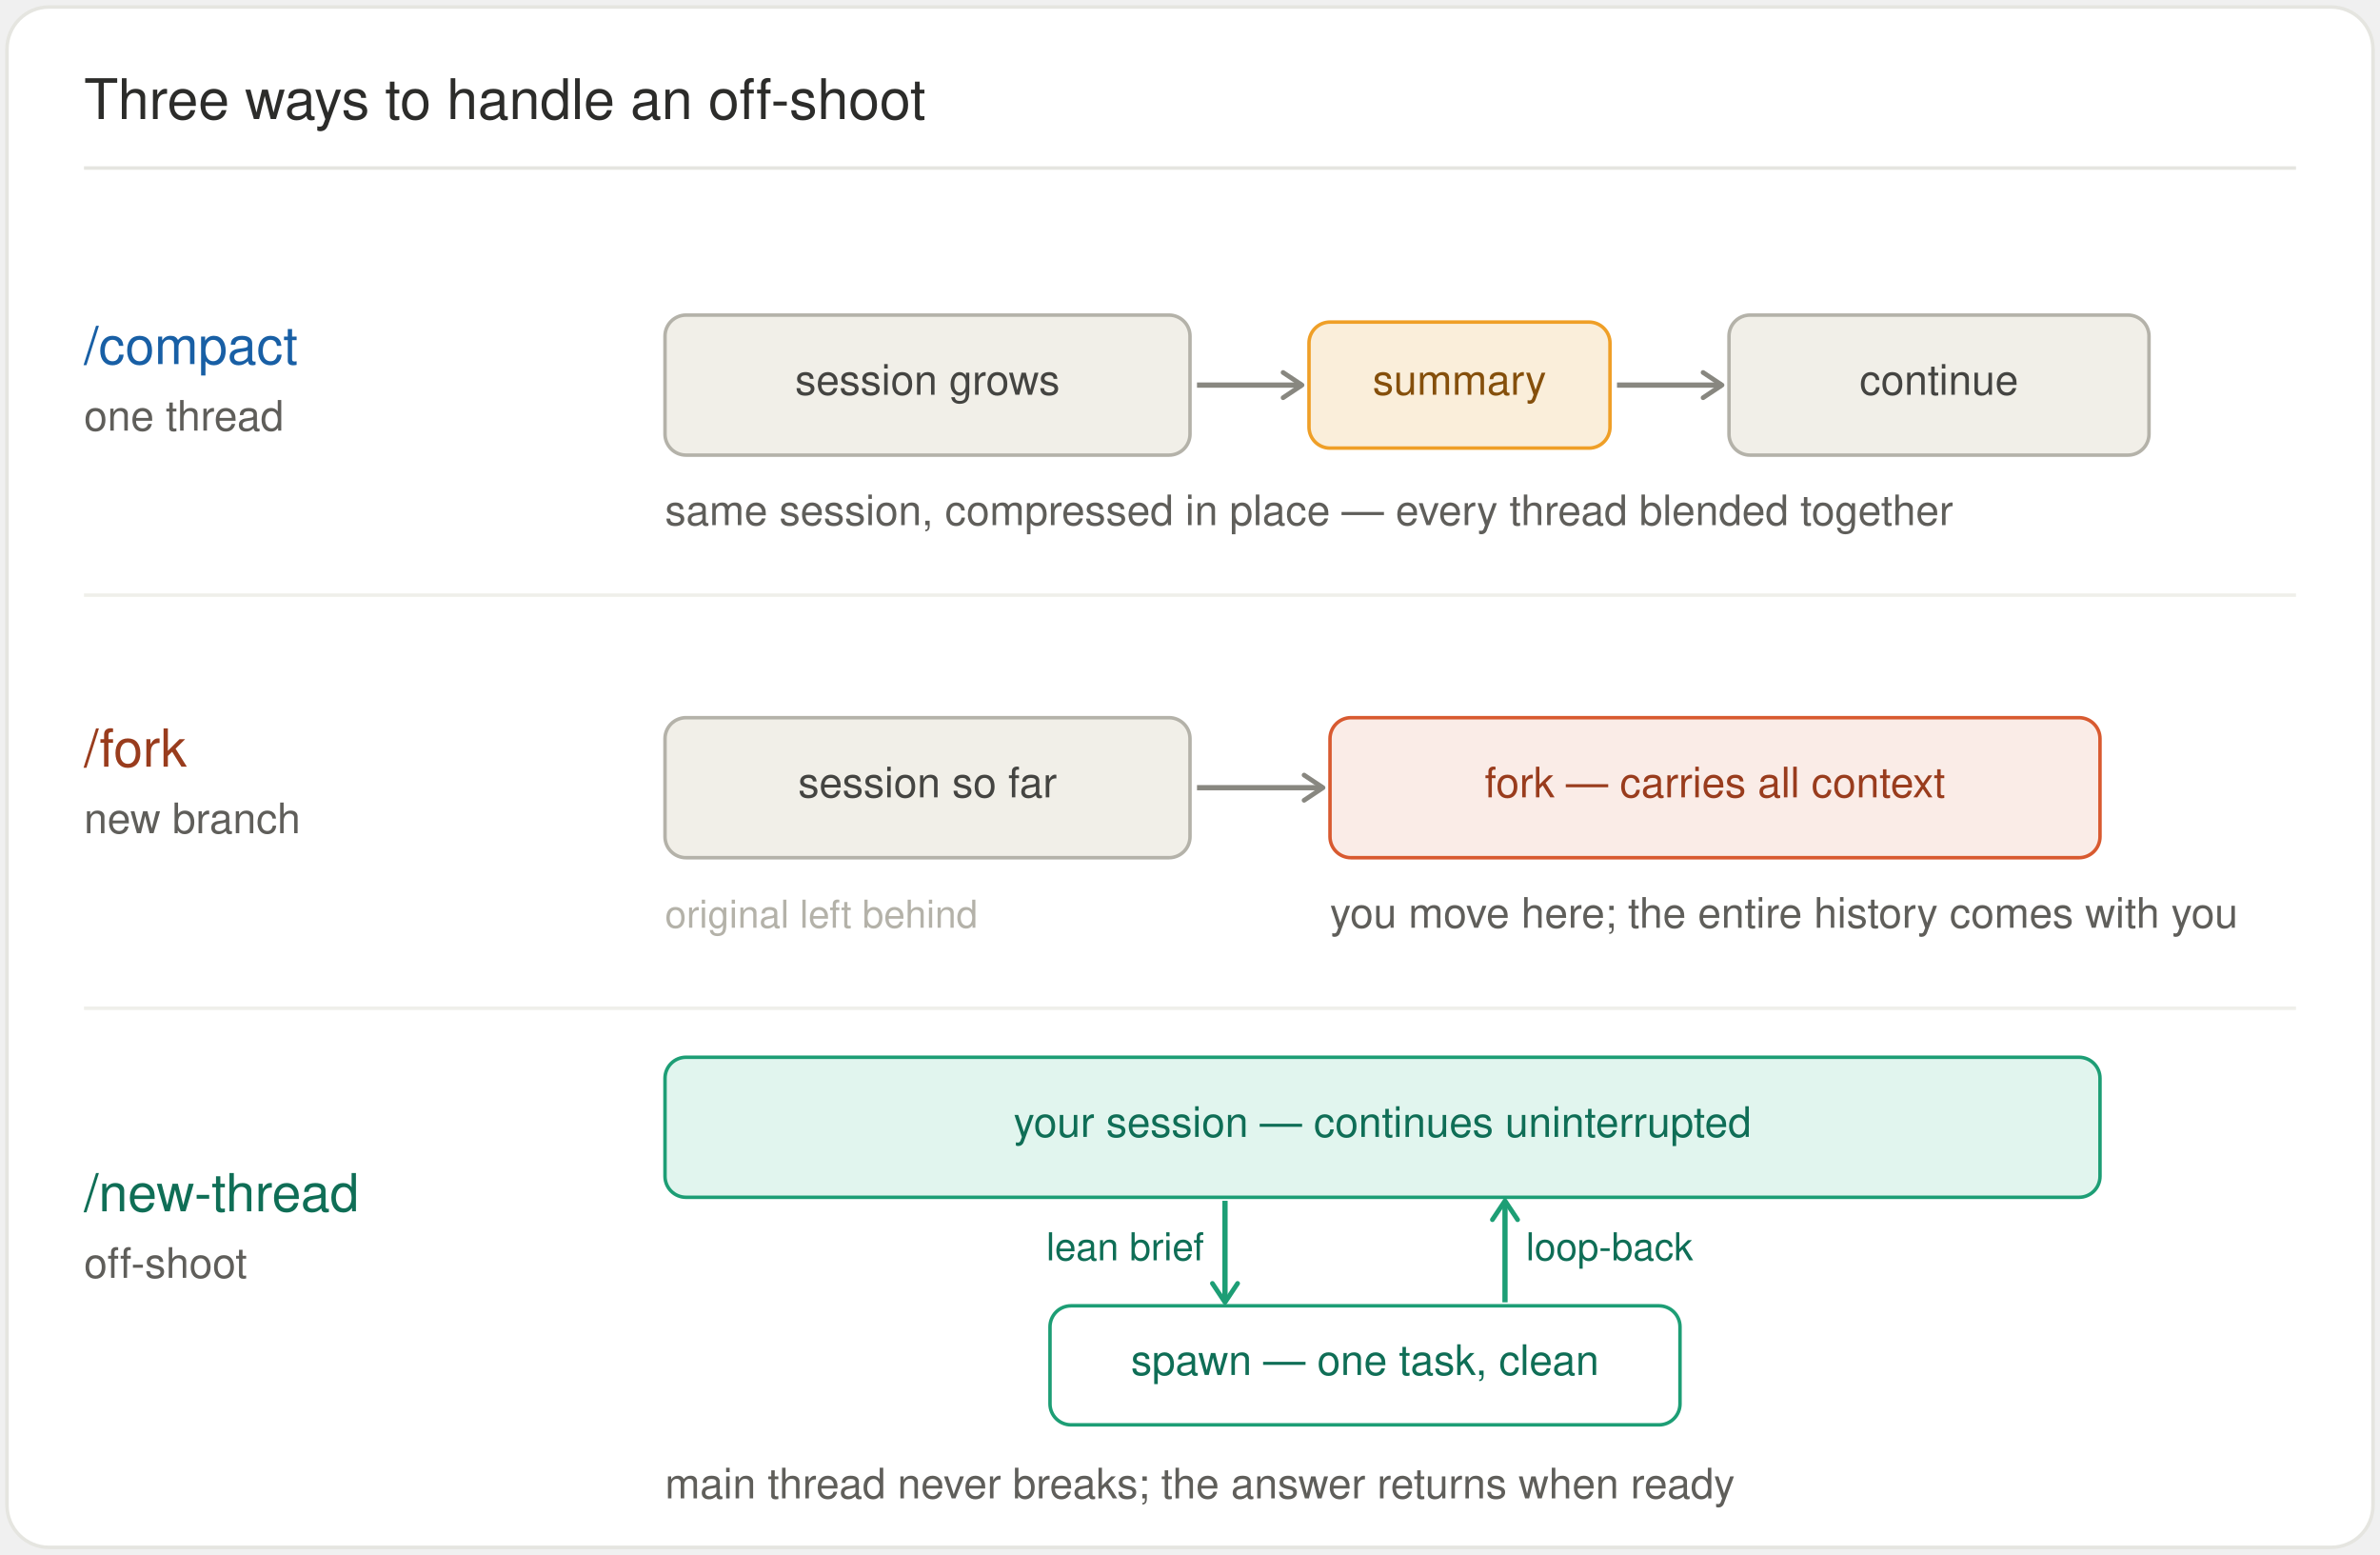
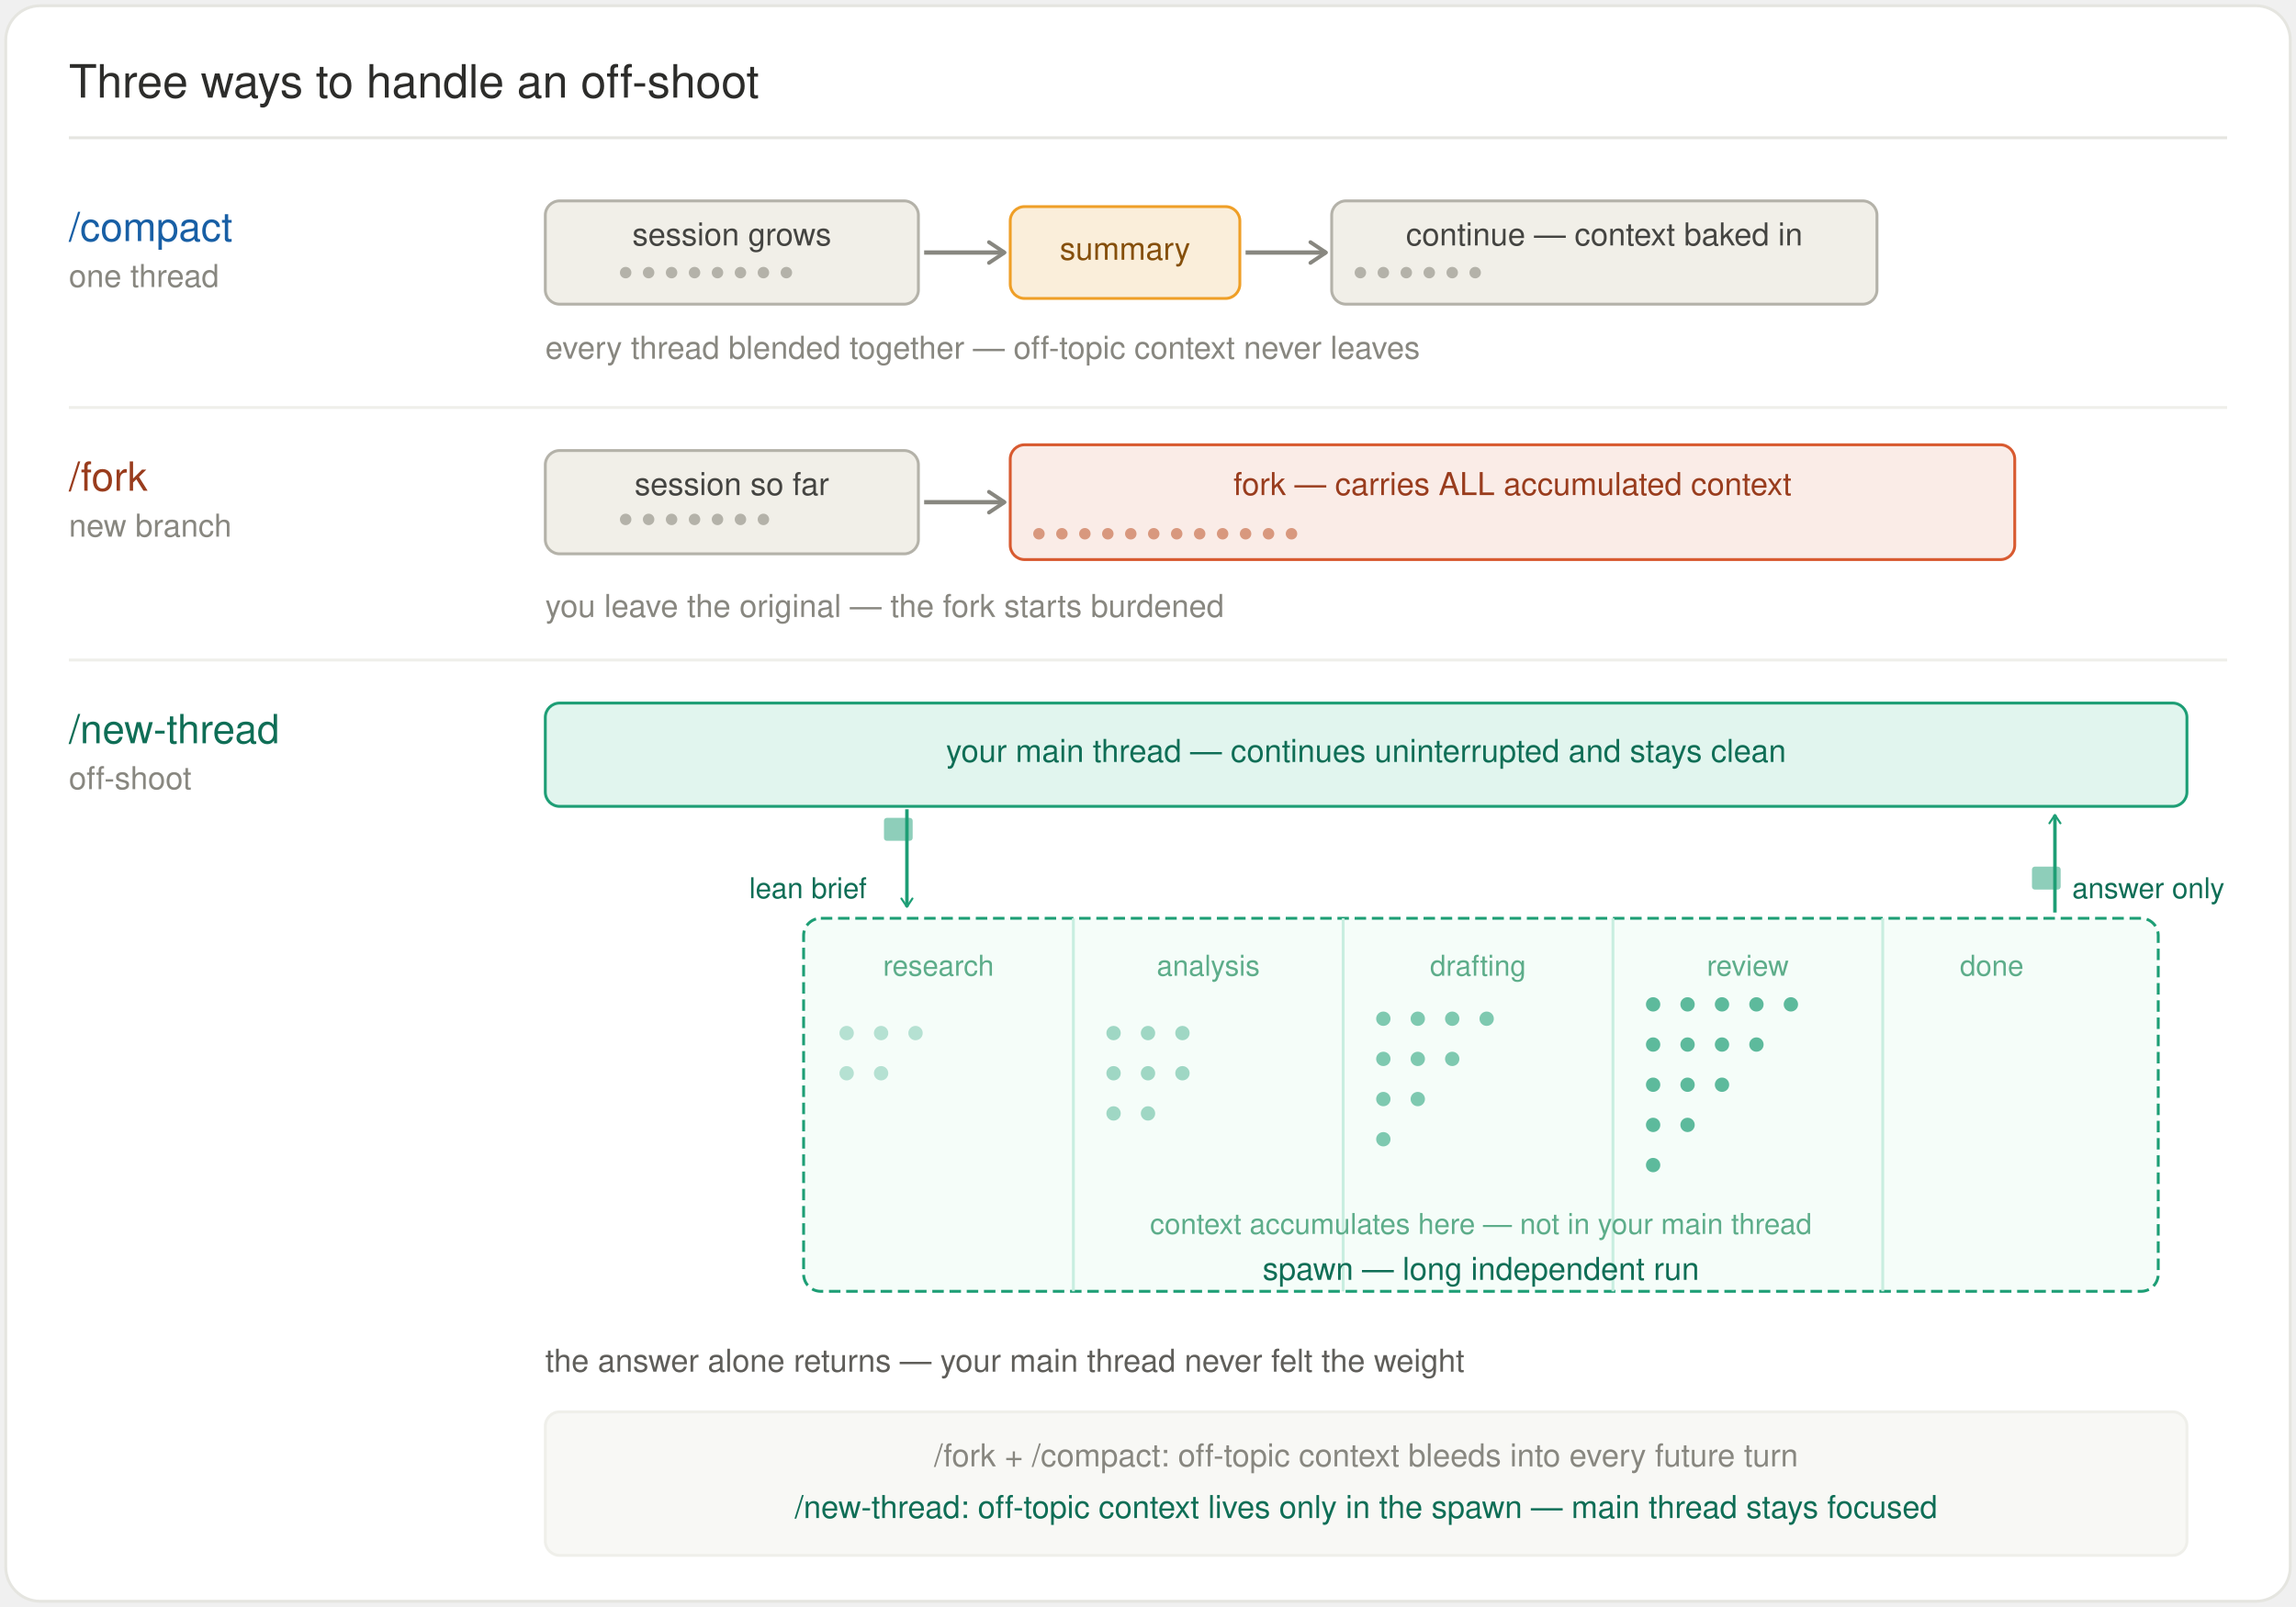
- <svg xmlns="http://www.w3.org/2000/svg" width="100%" viewBox="0 0 680 444" role="img" font-family="-apple-system, Segoe UI, Helvetica, Arial, sans-serif">
+ <svg xmlns="http://www.w3.org/2000/svg" width="100%" viewBox="0 0 800 560" role="img" font-family="-apple-system, Segoe UI, Helvetica, Arial, sans-serif">
  <defs>
    <marker id="ar" viewBox="0 0 10 10" refX="8" refY="5" markerWidth="6" markerHeight="6" orient="auto-start-reverse">
      <path d="M2 1L8 5L2 9" fill="none" stroke="context-stroke" stroke-width="1.5" stroke-linecap="round" stroke-linejoin="round" />
    </marker>
+     <marker id="ar-sm" viewBox="0 0 10 10" refX="8" refY="5" markerWidth="4" markerHeight="4" orient="auto-start-reverse">
+       <path d="M2 1L8 5L2 9" fill="none" stroke="context-stroke" stroke-width="1.5" stroke-linecap="round" stroke-linejoin="round" />
+     </marker>
  </defs>
-   <rect x="2" y="2" width="676" height="440" rx="12" fill="#ffffff" stroke="#E5E5E0" />
+   <rect x="2" y="2" width="796" height="556" rx="12" fill="#ffffff" stroke="#E5E5E0" />
  <text x="24" y="34" font-size="16" font-weight="500" fill="#2C2C2A">Three ways to handle an off-shoot</text>
-   <line x1="24" y1="48" x2="656" y2="48" stroke="#E5E5E0" />
-   <text x="24" y="104" font-size="15" font-weight="500" fill="#185FA5">/compact</text>
-   <text x="24" y="123" font-size="12" fill="#5F5E5A">one thread</text>
-   <rect x="190" y="90" width="150" height="40" rx="6" fill="#F1EFE8" stroke="#B4B2A9" />
-   <text x="265" y="110" font-size="12" fill="#444441" text-anchor="middle" dominant-baseline="central">session grows</text>
-   <line x1="342" y1="110" x2="372" y2="110" stroke="#888780" stroke-width="1.5" marker-end="url(#ar)" />
-   <rect x="374" y="92" width="86" height="36" rx="6" fill="#FAEEDA" stroke="#EF9F27" />
-   <text x="417" y="110" font-size="12" fill="#854F0B" text-anchor="middle" dominant-baseline="central">summary</text>
-   <line x1="462" y1="110" x2="492" y2="110" stroke="#888780" stroke-width="1.5" marker-end="url(#ar)" />
-   <rect x="494" y="90" width="120" height="40" rx="6" fill="#F1EFE8" stroke="#B4B2A9" />
-   <text x="554" y="110" font-size="12" fill="#444441" text-anchor="middle" dominant-baseline="central">continue</text>
-   <text x="190" y="150" font-size="12" fill="#5F5E5A">same session, compressed in place — every thread blended together</text>
-   <line x1="24" y1="170" x2="656" y2="170" stroke="#EFEFEA" />
-   <text x="24" y="219" font-size="15" font-weight="500" fill="#993C1D">/fork</text>
-   <text x="24" y="238" font-size="12" fill="#5F5E5A">new branch</text>
-   <rect x="190" y="205" width="150" height="40" rx="6" fill="#F1EFE8" stroke="#B4B2A9" />
-   <text x="265" y="225" font-size="12" fill="#444441" text-anchor="middle" dominant-baseline="central">session so far</text>
-   <line x1="342" y1="225" x2="378" y2="225" stroke="#888780" stroke-width="1.5" marker-end="url(#ar)" />
-   <rect x="380" y="205" width="220" height="40" rx="6" fill="#FAECE7" stroke="#D85A30" />
-   <text x="490" y="225" font-size="12" fill="#993C1D" text-anchor="middle" dominant-baseline="central">fork — carries all context</text>
-   <text x="190" y="265" font-size="11" fill="#B4B2A9">original left behind</text>
-   <text x="380" y="265" font-size="12" fill="#5F5E5A">you move here; the entire history comes with you</text>
-   <line x1="24" y1="288" x2="656" y2="288" stroke="#EFEFEA" />
-   <text x="24" y="346" font-size="15" font-weight="500" fill="#0F6E56">/new-thread</text>
-   <text x="24" y="365" font-size="12" fill="#5F5E5A">off-shoot</text>
-   <rect x="190" y="302" width="410" height="40" rx="6" fill="#E1F5EE" stroke="#1D9E75" />
-   <text x="395" y="322" font-size="12" fill="#0F6E56" text-anchor="middle" dominant-baseline="central">your session — continues uninterrupted</text>
-   <line x1="350" y1="343" x2="350" y2="372" stroke="#1D9E75" stroke-width="1.5" marker-end="url(#ar)" />
-   <line x1="430" y1="372" x2="430" y2="343" stroke="#1D9E75" stroke-width="1.5" marker-end="url(#ar)" />
-   <text x="344" y="360" font-size="11" fill="#0F6E56" text-anchor="end">lean brief</text>
-   <text x="436" y="360" font-size="11" fill="#0F6E56" text-anchor="start">loop-back</text>
-   <rect x="300" y="373" width="180" height="34" rx="6" fill="#ffffff" stroke="#1D9E75" />
-   <text x="390" y="390" font-size="12" fill="#0F6E56" text-anchor="middle" dominant-baseline="central">spawn — one task, clean</text>
-   <text x="190" y="428" font-size="12" fill="#5F5E5A">main thread never breaks; the answer returns when ready</text>
+   <line x1="24" y1="48" x2="776" y2="48" stroke="#E5E5E0" />
+   <text x="24" y="84" font-size="14" font-weight="500" fill="#185FA5">/compact</text>
+   <text x="24" y="100" font-size="11" fill="#888780">one thread</text>
+   <rect x="190" y="70" width="130" height="36" rx="5" fill="#F1EFE8" stroke="#B4B2A9" />
+   <text x="255" y="83" font-size="11" fill="#444441" text-anchor="middle" dominant-baseline="central">session grows</text>
+   <circle cx="218" cy="95" r="2" fill="#B4B2A9" />
+   <circle cx="226" cy="95" r="2" fill="#B4B2A9" />
+   <circle cx="234" cy="95" r="2" fill="#B4B2A9" />
+   <circle cx="242" cy="95" r="2" fill="#B4B2A9" />
+   <circle cx="250" cy="95" r="2" fill="#B4B2A9" />
+   <circle cx="258" cy="95" r="2" fill="#B4B2A9" />
+   <circle cx="266" cy="95" r="2" fill="#B4B2A9" />
+   <circle cx="274" cy="95" r="2" fill="#B4B2A9" />
+   <line x1="322" y1="88" x2="350" y2="88" stroke="#888780" stroke-width="1.5" marker-end="url(#ar)" />
+   <rect x="352" y="72" width="80" height="32" rx="5" fill="#FAEEDA" stroke="#EF9F27" />
+   <text x="392" y="88" font-size="11" fill="#854F0B" text-anchor="middle" dominant-baseline="central">summary</text>
+   <line x1="434" y1="88" x2="462" y2="88" stroke="#888780" stroke-width="1.5" marker-end="url(#ar)" />
+   <rect x="464" y="70" width="190" height="36" rx="5" fill="#F1EFE8" stroke="#B4B2A9" />
+   <text x="559" y="83" font-size="11" fill="#444441" text-anchor="middle" dominant-baseline="central">continue — context baked in</text>
+   <circle cx="474" cy="95" r="2" fill="#B4B2A9" />
+   <circle cx="482" cy="95" r="2" fill="#B4B2A9" />
+   <circle cx="490" cy="95" r="2" fill="#B4B2A9" />
+   <circle cx="498" cy="95" r="2" fill="#B4B2A9" />
+   <circle cx="506" cy="95" r="2" fill="#B4B2A9" />
+   <circle cx="514" cy="95" r="2" fill="#B4B2A9" />
+   <text x="190" y="125" font-size="11" fill="#888780">every thread blended together — off-topic context never leaves</text>
+   <line x1="24" y1="142" x2="776" y2="142" stroke="#EFEFEA" />
+   <text x="24" y="171" font-size="14" font-weight="500" fill="#993C1D">/fork</text>
+   <text x="24" y="187" font-size="11" fill="#888780">new branch</text>
+   <rect x="190" y="157" width="130" height="36" rx="5" fill="#F1EFE8" stroke="#B4B2A9" />
+   <text x="255" y="170" font-size="11" fill="#444441" text-anchor="middle" dominant-baseline="central">session so far</text>
+   <circle cx="218" cy="181" r="2" fill="#B4B2A9" />
+   <circle cx="226" cy="181" r="2" fill="#B4B2A9" />
+   <circle cx="234" cy="181" r="2" fill="#B4B2A9" />
+   <circle cx="242" cy="181" r="2" fill="#B4B2A9" />
+   <circle cx="250" cy="181" r="2" fill="#B4B2A9" />
+   <circle cx="258" cy="181" r="2" fill="#B4B2A9" />
+   <circle cx="266" cy="181" r="2" fill="#B4B2A9" />
+   <line x1="322" y1="175" x2="350" y2="175" stroke="#888780" stroke-width="1.5" marker-end="url(#ar)" />
+   <rect x="352" y="155" width="350" height="40" rx="5" fill="#FAECE7" stroke="#D85A30" />
+   <text x="527" y="170" font-size="11" fill="#993C1D" text-anchor="middle" dominant-baseline="central">fork — carries ALL accumulated context</text>
+   <circle cx="362" cy="186" r="2" fill="#D8987E" />
+   <circle cx="370" cy="186" r="2" fill="#D8987E" />
+   <circle cx="378" cy="186" r="2" fill="#D8987E" />
+   <circle cx="386" cy="186" r="2" fill="#D8987E" />
+   <circle cx="394" cy="186" r="2" fill="#D8987E" />
+   <circle cx="402" cy="186" r="2" fill="#D8987E" />
+   <circle cx="410" cy="186" r="2" fill="#D8987E" />
+   <circle cx="418" cy="186" r="2" fill="#D8987E" />
+   <circle cx="426" cy="186" r="2" fill="#D8987E" />
+   <circle cx="434" cy="186" r="2" fill="#D8987E" />
+   <circle cx="442" cy="186" r="2" fill="#D8987E" />
+   <circle cx="450" cy="186" r="2" fill="#D8987E" />
+   <text x="190" y="215" font-size="11" fill="#888780">you leave the original — the fork starts burdened</text>
+   <line x1="24" y1="230" x2="776" y2="230" stroke="#EFEFEA" />
+   <text x="24" y="259" font-size="14" font-weight="500" fill="#0F6E56">/new-thread</text>
+   <text x="24" y="275" font-size="11" fill="#888780">off-shoot</text>
+   <rect x="190" y="245" width="572" height="36" rx="5" fill="#E1F5EE" stroke="#1D9E75" />
+   <text x="476" y="263" font-size="11" fill="#0F6E56" text-anchor="middle" dominant-baseline="central">your main thread — continues uninterrupted and stays clean</text>
+   <line x1="316" y1="282" x2="316" y2="316" stroke="#1D9E75" stroke-width="1.2" marker-end="url(#ar-sm)" />
+   <rect x="308" y="285" width="10" height="8" rx="1" fill="#1D9E75" opacity="0.5" />
+   <text x="302" y="313" font-size="10" fill="#0F6E56" text-anchor="end">lean brief</text>
+   <line x1="716" y1="318" x2="716" y2="284" stroke="#1D9E75" stroke-width="1.2" marker-end="url(#ar-sm)" />
+   <rect x="708" y="302" width="10" height="8" rx="1" fill="#1D9E75" opacity="0.5" />
+   <text x="722" y="313" font-size="10" fill="#0F6E56" text-anchor="start">answer only</text>
+   <rect x="280" y="320" width="472" height="130" rx="6" fill="#F5FDF9" stroke="#1D9E75" stroke-dasharray="4 2" />
+   <line x1="374" y1="320" x2="374" y2="450" stroke="#C8EEE0" stroke-width="1" />
+   <line x1="468" y1="320" x2="468" y2="450" stroke="#C8EEE0" stroke-width="1" />
+   <line x1="562" y1="320" x2="562" y2="450" stroke="#C8EEE0" stroke-width="1" />
+   <line x1="656" y1="320" x2="656" y2="450" stroke="#C8EEE0" stroke-width="1" />
+   <text x="327" y="340" font-size="10" fill="#5DAD8A" text-anchor="middle">research</text>
+   <text x="421" y="340" font-size="10" fill="#5DAD8A" text-anchor="middle">analysis</text>
+   <text x="515" y="340" font-size="10" fill="#5DAD8A" text-anchor="middle">drafting</text>
+   <text x="609" y="340" font-size="10" fill="#5DAD8A" text-anchor="middle">review</text>
+   <text x="694" y="340" font-size="10" fill="#5DAD8A" text-anchor="middle">done</text>
+   <circle cx="295" cy="360" r="2.5" fill="#1D9E75" opacity="0.3" />
+   <circle cx="307" cy="360" r="2.5" fill="#1D9E75" opacity="0.3" />
+   <circle cx="319" cy="360" r="2.5" fill="#1D9E75" opacity="0.3" />
+   <circle cx="295" cy="374" r="2.5" fill="#1D9E75" opacity="0.3" />
+   <circle cx="307" cy="374" r="2.5" fill="#1D9E75" opacity="0.3" />
+   <circle cx="388" cy="360" r="2.5" fill="#1D9E75" opacity="0.4" />
+   <circle cx="400" cy="360" r="2.5" fill="#1D9E75" opacity="0.4" />
+   <circle cx="412" cy="360" r="2.5" fill="#1D9E75" opacity="0.4" />
+   <circle cx="388" cy="374" r="2.5" fill="#1D9E75" opacity="0.4" />
+   <circle cx="400" cy="374" r="2.5" fill="#1D9E75" opacity="0.4" />
+   <circle cx="412" cy="374" r="2.5" fill="#1D9E75" opacity="0.4" />
+   <circle cx="388" cy="388" r="2.5" fill="#1D9E75" opacity="0.4" />
+   <circle cx="400" cy="388" r="2.5" fill="#1D9E75" opacity="0.4" />
+   <circle cx="482" cy="355" r="2.5" fill="#1D9E75" opacity="0.55" />
+   <circle cx="494" cy="355" r="2.5" fill="#1D9E75" opacity="0.55" />
+   <circle cx="506" cy="355" r="2.5" fill="#1D9E75" opacity="0.55" />
+   <circle cx="518" cy="355" r="2.5" fill="#1D9E75" opacity="0.55" />
+   <circle cx="482" cy="369" r="2.5" fill="#1D9E75" opacity="0.55" />
+   <circle cx="494" cy="369" r="2.5" fill="#1D9E75" opacity="0.55" />
+   <circle cx="506" cy="369" r="2.5" fill="#1D9E75" opacity="0.55" />
+   <circle cx="482" cy="383" r="2.5" fill="#1D9E75" opacity="0.55" />
+   <circle cx="494" cy="383" r="2.5" fill="#1D9E75" opacity="0.55" />
+   <circle cx="482" cy="397" r="2.5" fill="#1D9E75" opacity="0.55" />
+   <circle cx="576" cy="350" r="2.5" fill="#1D9E75" opacity="0.7" />
+   <circle cx="588" cy="350" r="2.5" fill="#1D9E75" opacity="0.7" />
+   <circle cx="600" cy="350" r="2.5" fill="#1D9E75" opacity="0.7" />
+   <circle cx="612" cy="350" r="2.5" fill="#1D9E75" opacity="0.7" />
+   <circle cx="624" cy="350" r="2.5" fill="#1D9E75" opacity="0.7" />
+   <circle cx="576" cy="364" r="2.5" fill="#1D9E75" opacity="0.7" />
+   <circle cx="588" cy="364" r="2.5" fill="#1D9E75" opacity="0.7" />
+   <circle cx="600" cy="364" r="2.5" fill="#1D9E75" opacity="0.7" />
+   <circle cx="612" cy="364" r="2.5" fill="#1D9E75" opacity="0.7" />
+   <circle cx="576" cy="378" r="2.5" fill="#1D9E75" opacity="0.7" />
+   <circle cx="588" cy="378" r="2.5" fill="#1D9E75" opacity="0.7" />
+   <circle cx="600" cy="378" r="2.5" fill="#1D9E75" opacity="0.7" />
+   <circle cx="576" cy="392" r="2.5" fill="#1D9E75" opacity="0.7" />
+   <circle cx="588" cy="392" r="2.5" fill="#1D9E75" opacity="0.7" />
+   <circle cx="576" cy="406" r="2.5" fill="#1D9E75" opacity="0.7" />
+   <text x="516" y="430" font-size="10" fill="#5DAD8A" text-anchor="middle">context accumulates here — not in your main thread</text>
+   <text x="516" y="446" font-size="11" font-weight="500" fill="#0F6E56" text-anchor="middle">spawn — long independent run</text>
+   <text x="190" y="478" font-size="11" fill="#5F5E5A">the answer alone returns — your main thread never felt the weight</text>
+   <rect x="190" y="492" width="572" height="50" rx="5" fill="#F8F8F5" stroke="#EFEFEA" />
+   <text x="476" y="511" font-size="11" fill="#888780" text-anchor="middle">/fork + /compact: off-topic context bleeds into every future turn</text>
+   <text x="476" y="529" font-size="11" fill="#0F6E56" text-anchor="middle">/new-thread: off-topic context lives only in the spawn — main thread stays focused</text>
</svg>
